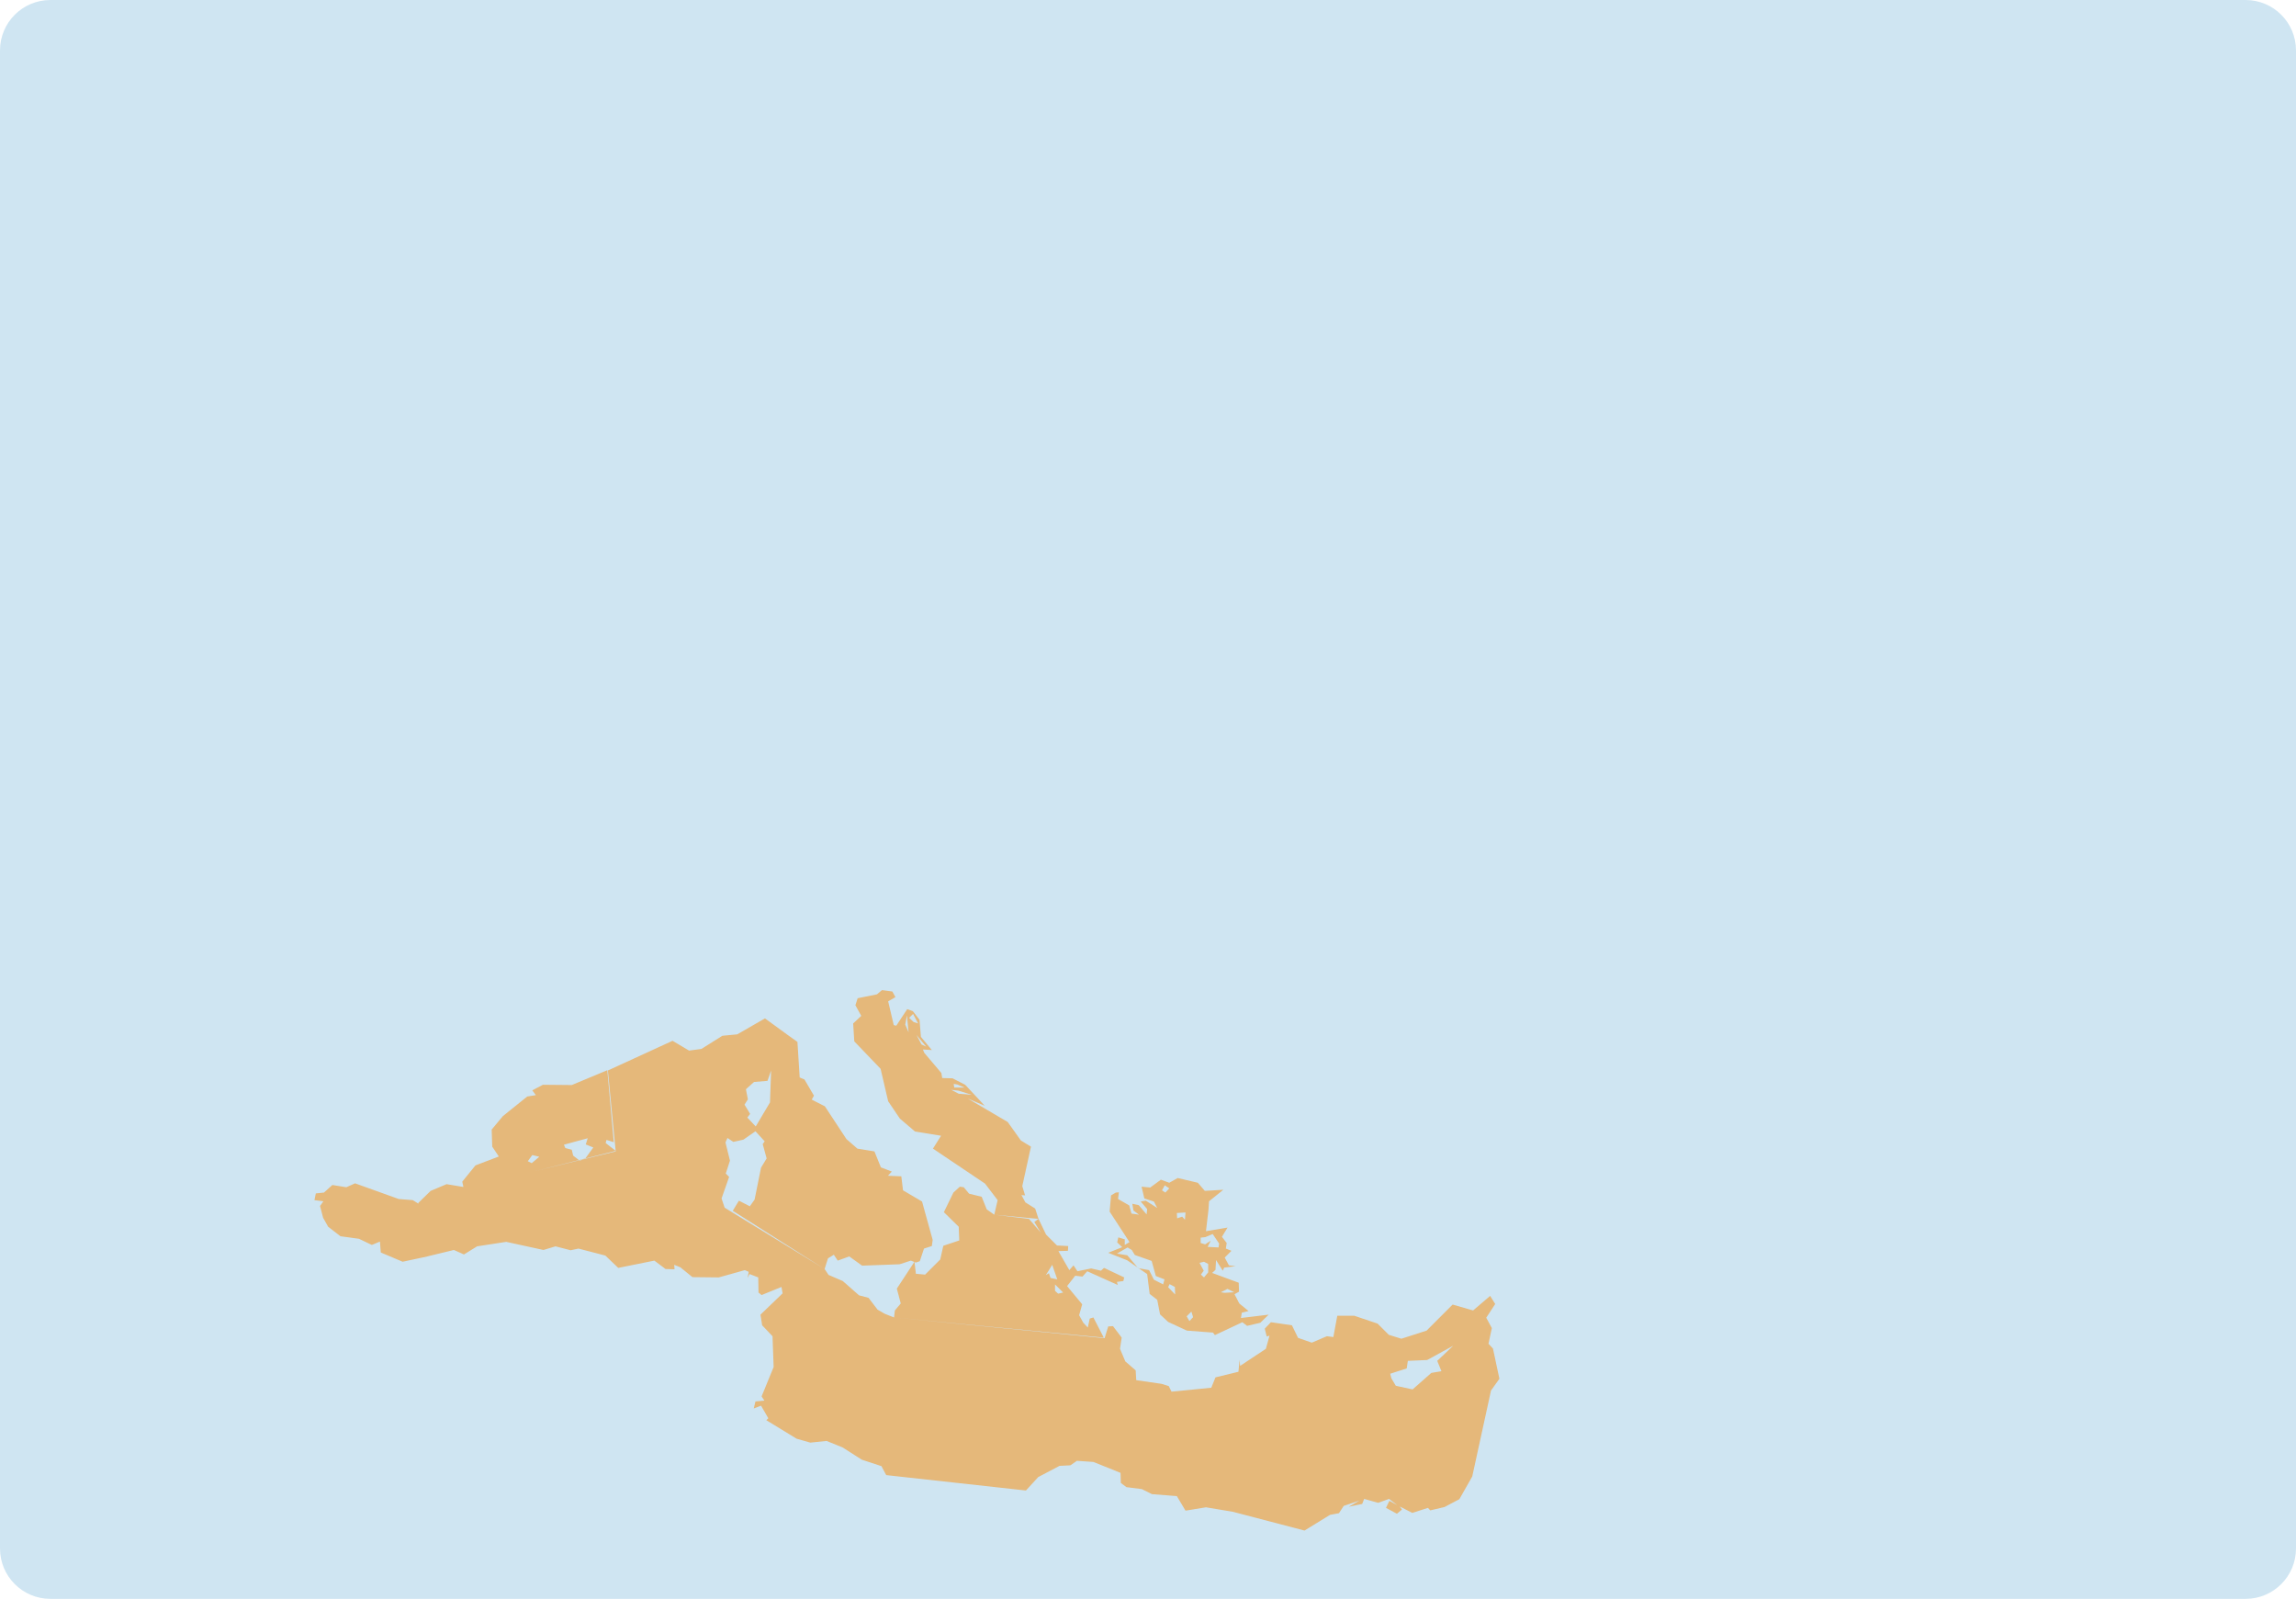
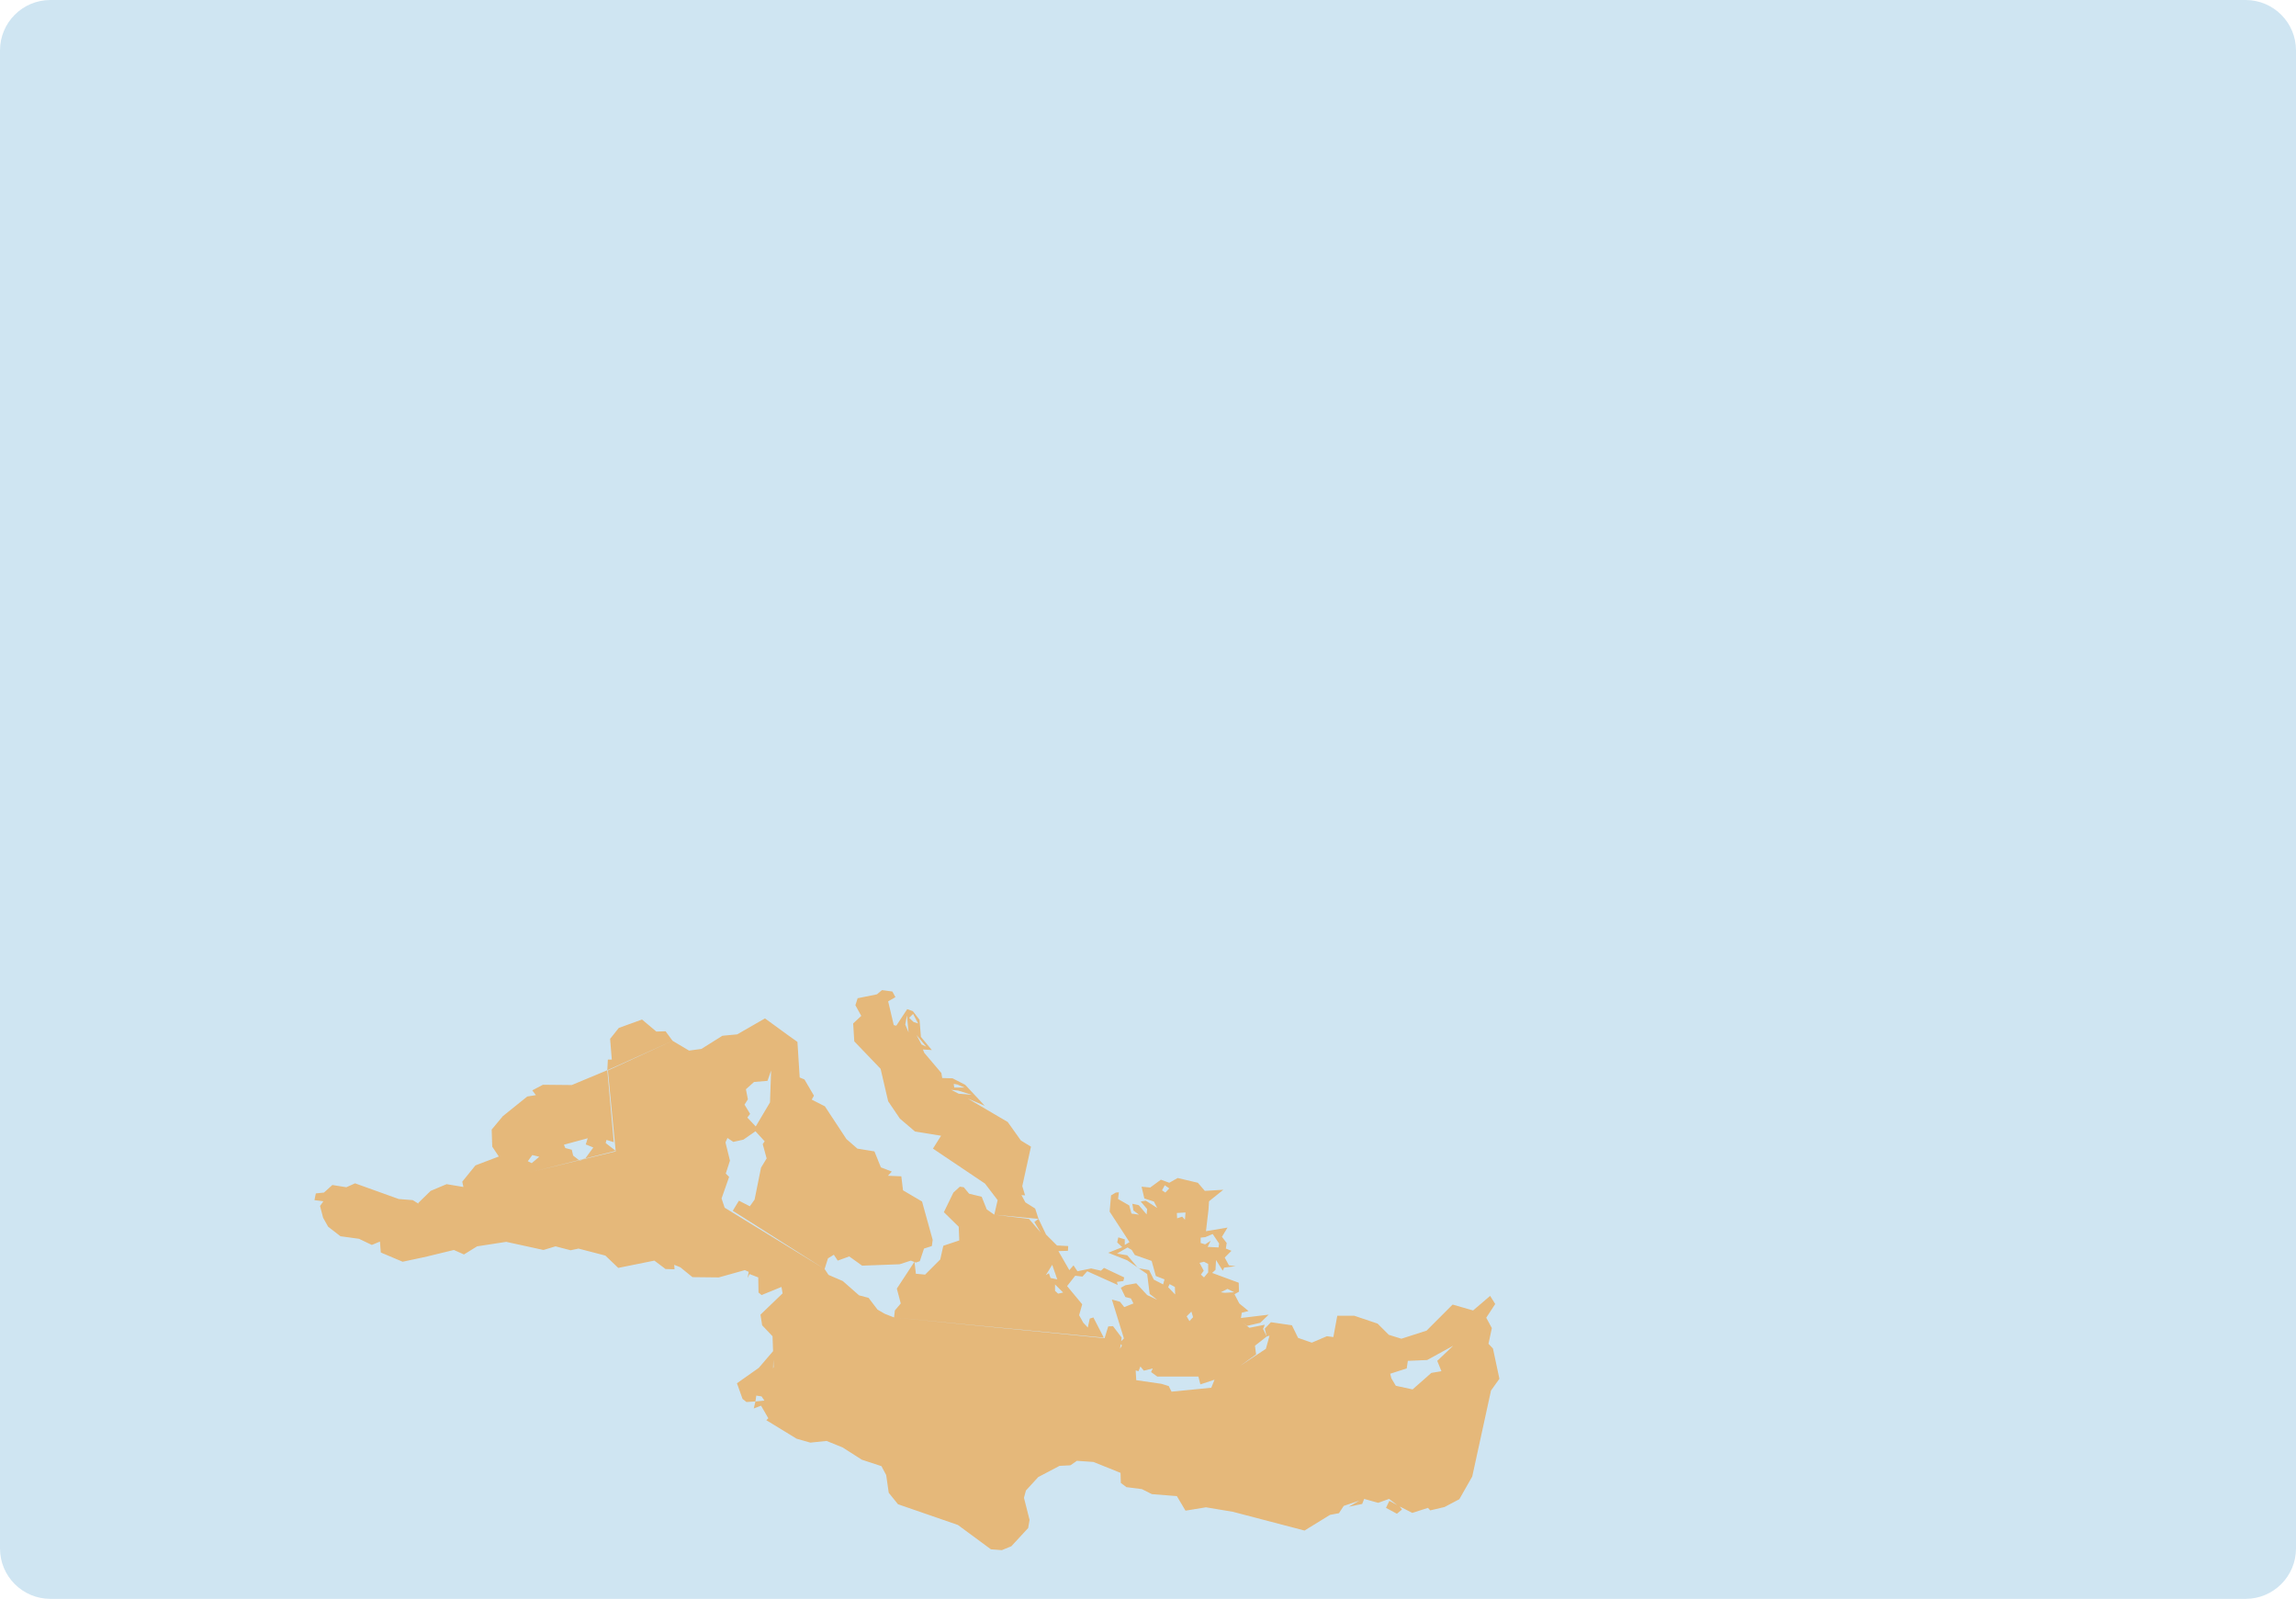
<svg xmlns="http://www.w3.org/2000/svg" viewBox="0 0 820 571">
  <defs>
    <clipPath id="r">
      <rect width="820" height="571" rx="18" />
    </clipPath>
  </defs>
  <g clip-path="url(#r)">
    <rect width="820" height="571" fill="#cfe5f2" />
-     <path d="M279.1,459.6L272,462.5L270.9,461.6L270.8,456.2L267.7,455L267,456.4L267.4,454.2L266,453.6L256.7,456.2L247.3,456.1L243,452.6L240.8,451.7L240.9,453.3L237.7,453.2L233.7,450.2L220.8,452.8L216.2,448.4L206.6,445.9L203.8,446.5L198.4,445.1L194.1,446.4L180.8,443.5L170.4,445.1L165.7,448L162.1,446.4L152.6,448.7L149.4,429.6L153.8,425.3L159.5,422.9L165.5,423.9L165.1,422L169.8,416.2L178.2,413L190.7,418.2L189.2,417.7L189.8,416.5L190.8,418.3L219.9,411.2L217.1,382.3L240.2,371.7L246.1,375.2L250.5,374.6L258,369.9L263.3,369.4L275.4,382.3L274.1,386L269.3,386.4L266.4,389L267.1,392.6L265.9,394.5L267.9,397.8L266.9,399.1L269.9,402.3L269.8,404L265.5,407L261.9,407.8L259.8,406.4L259.1,408L260.7,414.5L259.2,419.1L260.4,420.3L257.7,428L258.8,431.3L294.5,453.2L295.9,455.3L301,457.5L306.8,462.6L310.2,463.5L313.4,467.7L316,469.2L319.3,470.5L394.5,477.9L395.8,473.7L397.5,473.6L400.6,477.7L400,481.7L401.9,486.2L405.6,489.4L405.8,492.9L414.8,494.2L417.4,495L418.4,497L432.6,495.6L434.1,491.9L442.3,489.9L442.7,485.6L442.9,487.8L452.1,481.7L453.4,477L452.4,477.3L451.7,474.5L453.9,472.2L461.4,473.3L463.6,477.8L468.5,479.5L473.9,477.2L476.2,477.5L477.6,469.9L483.7,469.9L492,472.7L496,476.7L500.5,478.1L509.5,475.2L518.8,465.9L526.1,468L532.2,462.8L534,465.7L530.8,470.6L532.8,474.3L531.6,479.9L533.2,481.6L535.5,492.4L532.5,496.6L525.8,527.3L521.2,535.4L515.9,538.2L510.8,539.4L510,538.5L504.4,540.3L499.9,538L500.7,539.1L498.9,540.6L495,538.5L496.2,536L499,537.5L496.1,535.3L492.2,536.7L487.2,535.3L486.5,537.1L481.7,538.1L485.5,535.9L479.9,537.8L478.2,540.4L475,541L465.9,546.6L440.3,539.9L430.7,538.3L423.4,539.5L420.3,534.3L411.4,533.6L407.8,531.8L402.3,531.1L400.3,529.6L400.2,526L390.5,522.1L384.6,521.7L382.3,523.3L378.4,523.5L370.8,527.5L366.4,532.3L316.5,526.8L314.8,523.6L307.8,521.3L300.9,516.9L295.2,514.6L289.4,515.2L284.5,513.8L273.7,507.2L274.4,506.5L271.8,502L269.2,503L269.8,500.5L273,500.2L272,498.7L276.3,488.2L275.9,477.2L272.2,473.3L271.6,469.5L279.5,461.9ZM496.9,492.2L498.5,494.9L504.5,496.2L511.2,490.3L514.8,489.7L513.3,486L519,480.6L509.7,485.7L502.8,486L502.4,488.7L496.5,490.6ZM370.9,435.3L355.1,433.8L356.3,428.6L351.8,422.7L333.2,410.2L336.1,405.6L326.8,404.1L321.4,399.5L317.2,393.3L314.5,381.7L305.1,371.9L304.7,365.5L307.6,362.8L305.5,359L306.3,356.5L313.2,355.1L315,353.6L318.7,354.1L319.8,356.1L317.2,357.6L319.2,366.1L320.1,366.3L324,360.4L326,361.1L328.4,364.2L328.9,370.3L332.8,375L329.6,374.8L330.1,376L336.2,383.2L336.5,385L340.2,385.1L344.7,387.4L351.7,394.9L345.6,392.3L359.9,400.7L364.6,407.3L368.2,409.5L365.1,423.6L366.1,426.9L364.8,426.8L366.2,429.4L369.7,431.6ZM342.3,389.5L339.7,389.2L342.4,390.6L347.1,391ZM341.9,387.3L340.6,387.1L340.8,388.4L344.5,388.4ZM327.3,369.6L329.1,373L330.8,373.8ZM326.3,365L327.9,365.5L326.1,362.1L324.7,363.5ZM324.5,368.7L323.9,362.6L323.3,365.9ZM431.6,432L430.7,439.7L438.4,438.4L436.4,441.7L438.1,443.9L437.8,445.9L439.8,446.7L437.4,449.1L438.9,451.9L441.3,452.2L437.2,452.7L436.7,453.8L434.3,450L434.1,453.5L432.9,454.6L442.4,458.1L442.5,461.3L440.9,462.2L442.6,465.5L445.9,468.2L443.5,468.8L443.2,470.7L453.1,469.5L450.1,472.4L445.4,473.5L443.7,472.2L433.9,476.8L433.2,475.9L423.9,475.2L417.2,472.1L414.3,469.4L413.3,464.2L410.6,462.1L409.7,455L402.6,450.1L395.8,447.4L400.8,445.4L399,443.7L399.4,441.9L401.7,442.6L401.7,444.6L403.4,443.6L396.3,432.7L396.8,426.9L398.5,425.9L399.6,425.8L399.3,428.2L403.3,430.5L404.1,433.4L406.8,433.8L404.8,432.3L404.4,429.9L406.7,430.4L409.5,433.7L409.7,431.8L407.4,429.1L409.2,428.8L413.3,431.4L412.1,429.1L408.7,428L407.7,423.8L410.8,424.1L414.6,421.3L417.6,422.4L420.6,420.7L427.8,422.4L430.3,425.3L436.9,424.9L431.8,429ZM437.4,461.7L440.8,461.5L438.4,460.3L436,461.5ZM430.5,441.8L428.8,442L428.8,443.9L430.4,444.4L432.4,443.1L431.3,445.3L435.2,445.5L435.4,444.1L433.1,440.7ZM428.9,455.2L430,456.2L431.5,454.4L431.5,451.4L430,450.6L428.4,451L429.9,453.8ZM425.5,468.4L423.8,470.1L424.8,471.8L426.1,470.4ZM423.4,433L420.3,433.2L420.4,435.1L422.2,434.5L423.2,435.6ZM417.7,458.6L417.2,459.7L419.7,462.3L419.6,459.6ZM416.2,425.9L417.6,424.4L416,423.3L415,425.1ZM404.2,446.4L402.7,445.5L398.9,447.7L402.6,448.3L406.5,452.9L410.4,453.6L412.1,457L415.4,458.7L415.9,456.9L412.8,455.7L411.3,450.3L405.3,448.2ZM394.2,477.7L319.3,470.5L319.6,468L321.7,465.5L320.3,460.2L326.6,450.6L327.1,454.9L330.4,455.2L335.8,449.8L336.9,444.9L342.6,443L342.4,438.1L337.1,432.9L340.5,425.9L342.8,423.8L344.2,424L346.1,426.3L350.6,427.4L352.4,431.9L355.1,433.8L367.5,435.3L371.7,440.2L369.4,436.4L370.9,435.3L373.6,440.9L377.5,444.8L381.5,445L381.4,446.7L378,446.8L381.9,453.6L383.4,451.9L384.8,454L389.7,453L393.2,453.8L394.3,452.8L401.5,456.2L401.2,457.5L398.9,457.8L399.2,458.9L388.3,454L386.6,455.9L384,455.6L381.1,459.3L386.5,465.8L385.4,469.7L386.9,472.4L388.5,474.1L389.2,470.9L390.5,470.5ZM376.8,461L377.9,462L379.7,461.6L376.8,458.7ZM376.2,452.9L375.8,451.7L373.5,455.4L374.6,454.7L375.2,456.4L377.6,456.9ZM294.5,453.2L261.7,432.4L263.9,428.8L267.8,430.8L269.5,428.4L271.8,417L273.8,413.7L272.4,408.6L273.1,407.6L269.8,404L269.9,402.3L275,393.7L275.4,382.3L281.3,369.6L284.8,372.1L285.6,384.8L287.3,385.5L290.7,391.3L289.9,392.7L294.6,395.1L302.3,406.8L306.2,410.2L312.3,411.2L314.6,416.9L318.5,418.4L317.1,419.9L321.9,420.1L322.5,425.1L329.3,429.1L333.1,442.8L332.8,445L330,445.9L328.5,450.4L327.1,450.9L325.3,450.2L321.3,451.5L307.9,452L303.3,448.7L299.2,450.2L297.8,448.1L295.7,449.4ZM275.4,382.3L263.3,369.4L273.2,363.7L281.3,369.6ZM219.9,411L190.8,418.3L189.8,416.5L189.2,417.7L190.7,418.2L178.4,413.4L175.8,409.5L175.6,403.4L179.6,398.6L188.3,391.6L191.4,391.1L190.1,389.4L193.9,387.4L204.2,387.5L216.9,382.2L219.2,407.9L216.6,407.1L216.3,408.2ZM201.9,410L204.2,410.6L204.7,412.7L207,414.5L208.9,413.9L211.9,409.8L209.2,408.7L209.9,406.5L201.4,408.8ZM188.5,414.7L189.9,415.4L192.6,413.1L190.1,412.5ZM112.3,428.6L112.8,426.2L115.7,425.9L118.7,423.2L123.7,424L126.8,422.6L142.4,428.2L147.4,428.6L149.5,429.9L152.7,448.7L143.8,450.6L136,447.3L135.7,443.4L132.8,444.6L128.2,442.4L121.6,441.5L117.2,438.1L115.4,434.9L114.3,430.7L115.5,429Z" fill="#f39a2b" fill-opacity=".6" />
+     <path d="M279.1,459.6L272,462.5L270.9,461.6L270.8,456.2L267.7,455L267,456.4L267.4,454.2L266,453.6L256.7,456.2L247.3,456.1L243,452.6L240.8,451.7L240.9,453.3L237.7,453.2L233.7,450.2L220.8,452.8L216.2,448.4L206.6,445.9L203.8,446.5L198.4,445.1L194.1,446.4L180.8,443.5L170.4,445.1L165.7,448L162.1,446.4L152.6,448.7L149.4,429.6L153.8,425.3L159.5,422.9L165.5,423.9L165.1,422L169.8,416.2L178.2,413L190.7,418.2L189.2,417.7L189.8,416.5L190.8,418.3L219.9,411.2L217.1,382.3L240.2,371.7L246.1,375.2L250.5,374.6L258,369.9L263.3,369.4L275.4,382.3L274.1,386L269.3,386.4L266.4,389L267.1,392.6L265.9,394.5L267.9,397.8L266.9,399.1L269.9,402.3L269.8,404L265.5,407L261.9,407.8L259.8,406.4L259.1,408L260.7,414.5L259.2,419.1L260.4,420.3L257.7,428L258.8,431.3L294.5,453.2L295.9,455.3L301,457.5L306.8,462.6L310.2,463.5L313.4,467.7L316,469.2L319.3,470.5L394.5,477.9L395.8,473.7L397.5,473.6L400.6,477.7L400,481.7L401.9,486.2L405.6,489.4L405.8,492.9L414.8,494.2L417.4,495L418.4,497L432.6,495.6L434.1,491.9L442.3,489.9L442.7,485.6L442.9,487.8L452.1,481.7L453.4,477L452.4,477.3L451.7,474.5L453.9,472.2L461.4,473.3L463.6,477.8L468.5,479.5L473.9,477.2L476.2,477.5L477.6,469.9L483.7,469.9L492,472.7L496,476.7L500.5,478.1L509.5,475.2L518.8,465.9L526.1,468L532.2,462.8L534,465.7L530.8,470.6L532.8,474.3L531.6,479.9L533.2,481.6L535.5,492.4L532.5,496.6L525.8,527.3L521.2,535.4L515.9,538.2L510.8,539.4L510,538.5L504.4,540.3L499.9,538L500.7,539.1L498.9,540.6L495,538.5L496.2,536L499,537.5L496.1,535.3L492.2,536.7L487.2,535.3L486.5,537.1L481.7,538.1L485.5,535.9L479.9,537.8L478.2,540.4L475,541L465.9,546.6L440.3,539.9L430.7,538.3L423.4,539.5L420.3,534.3L411.4,533.6L407.8,531.8L402.3,531.1L400.3,529.6L400.2,526L390.5,522.1L384.6,521.7L382.3,523.3L378.4,523.5L370.8,527.5L366.4,532.3L316.5,526.8L314.8,523.6L307.8,521.3L300.9,516.9L295.2,514.6L289.4,515.2L284.5,513.8L273.7,507.2L274.4,506.5L271.8,502L269.2,503L269.8,500.5L273,500.2L272,498.7L276.3,488.2L275.9,477.2L272.2,473.3L271.6,469.5L279.5,461.9ZM496.9,492.2L498.5,494.9L504.5,496.2L511.2,490.3L514.8,489.7L513.3,486L519,480.6L509.7,485.7L502.8,486L502.4,488.7L496.5,490.6ZM370.9,435.3L355.1,433.8L356.3,428.6L351.8,422.7L333.2,410.2L336.1,405.6L326.8,404.1L321.4,399.5L317.2,393.3L314.5,381.7L305.1,371.9L304.7,365.5L307.6,362.8L305.5,359L306.3,356.5L313.2,355.1L315,353.6L318.7,354.1L319.8,356.1L317.2,357.6L319.2,366.1L320.1,366.3L324,360.4L326,361.1L328.4,364.2L328.9,370.3L332.8,375L329.6,374.8L330.1,376L336.2,383.2L336.5,385L340.2,385.1L344.7,387.4L351.7,394.9L345.6,392.3L359.9,400.7L364.6,407.3L368.2,409.5L365.1,423.6L366.1,426.9L364.8,426.8L366.2,429.4L369.7,431.6ZM342.3,389.5L339.7,389.2L342.4,390.6L347.1,391ZM341.9,387.3L340.6,387.1L340.8,388.4L344.5,388.4ZM327.3,369.6L329.1,373L330.8,373.8ZM326.3,365L327.9,365.5L326.1,362.1L324.7,363.5ZM324.5,368.7L323.9,362.6L323.3,365.9ZM431.6,432L430.7,439.7L438.4,438.4L436.4,441.7L438.1,443.9L437.8,445.9L439.8,446.7L437.4,449.1L438.9,451.9L441.3,452.2L437.2,452.7L436.7,453.8L434.3,450L434.1,453.5L432.9,454.6L442.4,458.1L442.5,461.3L440.9,462.2L442.6,465.5L445.9,468.2L443.5,468.8L443.2,470.7L453.1,469.5L450.1,472.4L445.4,473.5L443.7,472.2L433.9,476.8L433.2,475.9L423.9,475.2L417.2,472.1L414.3,469.4L413.3,464.2L410.6,462.1L409.7,455L402.6,450.1L395.8,447.4L400.8,445.4L399,443.7L399.4,441.9L401.7,442.6L401.7,444.6L403.4,443.6L396.3,432.7L396.8,426.9L398.5,425.9L399.6,425.8L399.3,428.2L403.3,430.5L404.1,433.4L406.8,433.8L404.8,432.3L404.4,429.9L406.7,430.4L409.5,433.7L409.7,431.8L407.4,429.1L409.2,428.8L413.3,431.4L412.1,429.1L408.7,428L407.7,423.8L410.8,424.1L414.6,421.3L417.6,422.4L420.6,420.7L427.8,422.4L430.3,425.3L436.9,424.9L431.8,429ZM437.4,461.7L440.8,461.5L438.4,460.3L436,461.5ZM430.5,441.8L428.8,442L428.8,443.9L430.4,444.4L432.4,443.1L431.3,445.3L435.2,445.5L435.4,444.1L433.1,440.7ZM428.9,455.2L430,456.2L431.5,454.4L431.5,451.4L430,450.6L428.4,451L429.9,453.8ZM425.5,468.4L423.8,470.1L424.8,471.8L426.1,470.4ZM423.4,433L420.3,433.2L420.4,435.1L422.2,434.5L423.2,435.6ZM417.7,458.6L417.2,459.7L419.7,462.3L419.6,459.6ZM416.2,425.9L417.6,424.4L416,423.3L415,425.1ZM404.2,446.4L402.7,445.5L398.9,447.7L402.6,448.3L406.5,452.9L410.4,453.6L412.1,457L415.4,458.7L415.9,456.9L412.8,455.7L411.3,450.3L405.3,448.2ZM394.2,477.7L319.3,470.5L319.6,468L321.7,465.5L320.3,460.2L326.6,450.6L327.1,454.9L330.4,455.2L335.8,449.8L336.9,444.9L342.6,443L342.4,438.1L337.1,432.9L340.5,425.9L342.8,423.8L344.2,424L346.1,426.3L350.6,427.4L352.4,431.9L355.1,433.8L367.5,435.3L371.7,440.2L369.4,436.4L370.9,435.3L373.6,440.9L377.5,444.8L381.5,445L381.4,446.7L378,446.8L381.9,453.6L383.4,451.9L384.8,454L389.7,453L393.2,453.8L394.3,452.8L401.5,456.2L401.2,457.5L398.9,457.8L399.2,458.9L388.3,454L386.6,455.9L384,455.6L381.1,459.3L386.5,465.8L385.4,469.7L386.9,472.4L388.5,474.1L389.2,470.9L390.5,470.5ZM376.8,461L377.9,462L379.7,461.6L376.8,458.7ZM376.2,452.9L375.8,451.7L373.5,455.4L374.6,454.7L375.2,456.4L377.6,456.9ZM294.5,453.2L261.7,432.4L263.9,428.8L267.8,430.8L269.5,428.4L271.8,417L273.8,413.7L272.4,408.6L273.1,407.6L269.8,404L269.9,402.3L275,393.7L275.4,382.3L281.3,369.6L284.8,372.1L285.6,384.8L287.3,385.5L290.7,391.3L289.9,392.7L294.6,395.1L302.3,406.8L306.2,410.2L312.3,411.2L314.6,416.9L318.5,418.4L317.1,419.9L321.9,420.1L322.5,425.1L329.3,429.1L333.1,442.8L332.8,445L330,445.9L328.5,450.4L327.1,450.9L325.3,450.2L321.3,451.5L307.9,452L303.3,448.7L299.2,450.2L297.8,448.1L295.7,449.4ZM275.4,382.3L263.3,369.4L273.2,363.7L281.3,369.6ZM219.9,411L190.8,418.3L189.8,416.5L189.2,417.7L190.7,418.2L178.4,413.4L175.8,409.5L175.6,403.4L179.6,398.6L188.3,391.6L191.4,391.1L190.1,389.4L193.9,387.4L204.2,387.5L216.9,382.2L219.2,407.9L216.6,407.1L216.3,408.2ZM201.9,410L204.2,410.6L204.7,412.7L207,414.5L208.9,413.9L211.9,409.8L209.2,408.7L209.9,406.5L201.4,408.8ZM188.5,414.7L189.9,415.4L192.6,413.1L190.1,412.5ZM112.3,428.6L112.8,426.2L115.7,425.9L118.7,423.2L123.7,424L126.8,422.6L142.4,428.2L147.4,428.6L149.5,429.9L152.7,448.7L143.8,450.6L136,447.3L135.7,443.4L132.8,444.6L128.2,442.4L121.6,441.5L117.2,438.1L115.4,434.9L114.3,430.7L115.5,429ZM240.2,371.7L216.9,382.2L217.1,378.4L218.5,378.4L217.9,371L221,367.1L229.3,364.1L234.4,368.4L237.7,368.3ZM316.5,526.8L366.4,532.3L365.7,534.9L367.7,542.8L367.2,545.7L361.2,552.2L357.8,553.6L353.9,553.3L342.1,544.6L320.7,537.2L317.4,533.1ZM405.6,489.4L401.9,486.2L400,481.7L400.7,480.5L399.8,479.6L401.4,478L397.1,464.1L400,464.9L401.5,466.8L404.8,465.5L403.9,463.7L401.9,463.2L400.3,459.9L401.9,459L405.8,458.3L409.7,462.5L413.3,464.2L414.3,469.4L417.2,472.1L423.9,475.2L433.2,475.9L433.9,476.8L443.7,472.2L446.2,474.2L451.7,473.1L451.1,474.6L452.4,477.3L448.2,480.6L448.6,483.7L442.9,487.8L442.7,485.6L442.3,489.9L428.7,494.4L428,491.6L413.3,491.6L411.1,490L411.7,488.7L408.5,489.5L407.3,488L406.6,489.7ZM269.8,500.5L266.6,500.7L265.2,499.6L263.2,494L271,488.5L276.3,482.3L276.1,489L272,498.7L270.1,498.4Z" fill="#f39a2b" fill-opacity=".6" />
  </g>
</svg>
